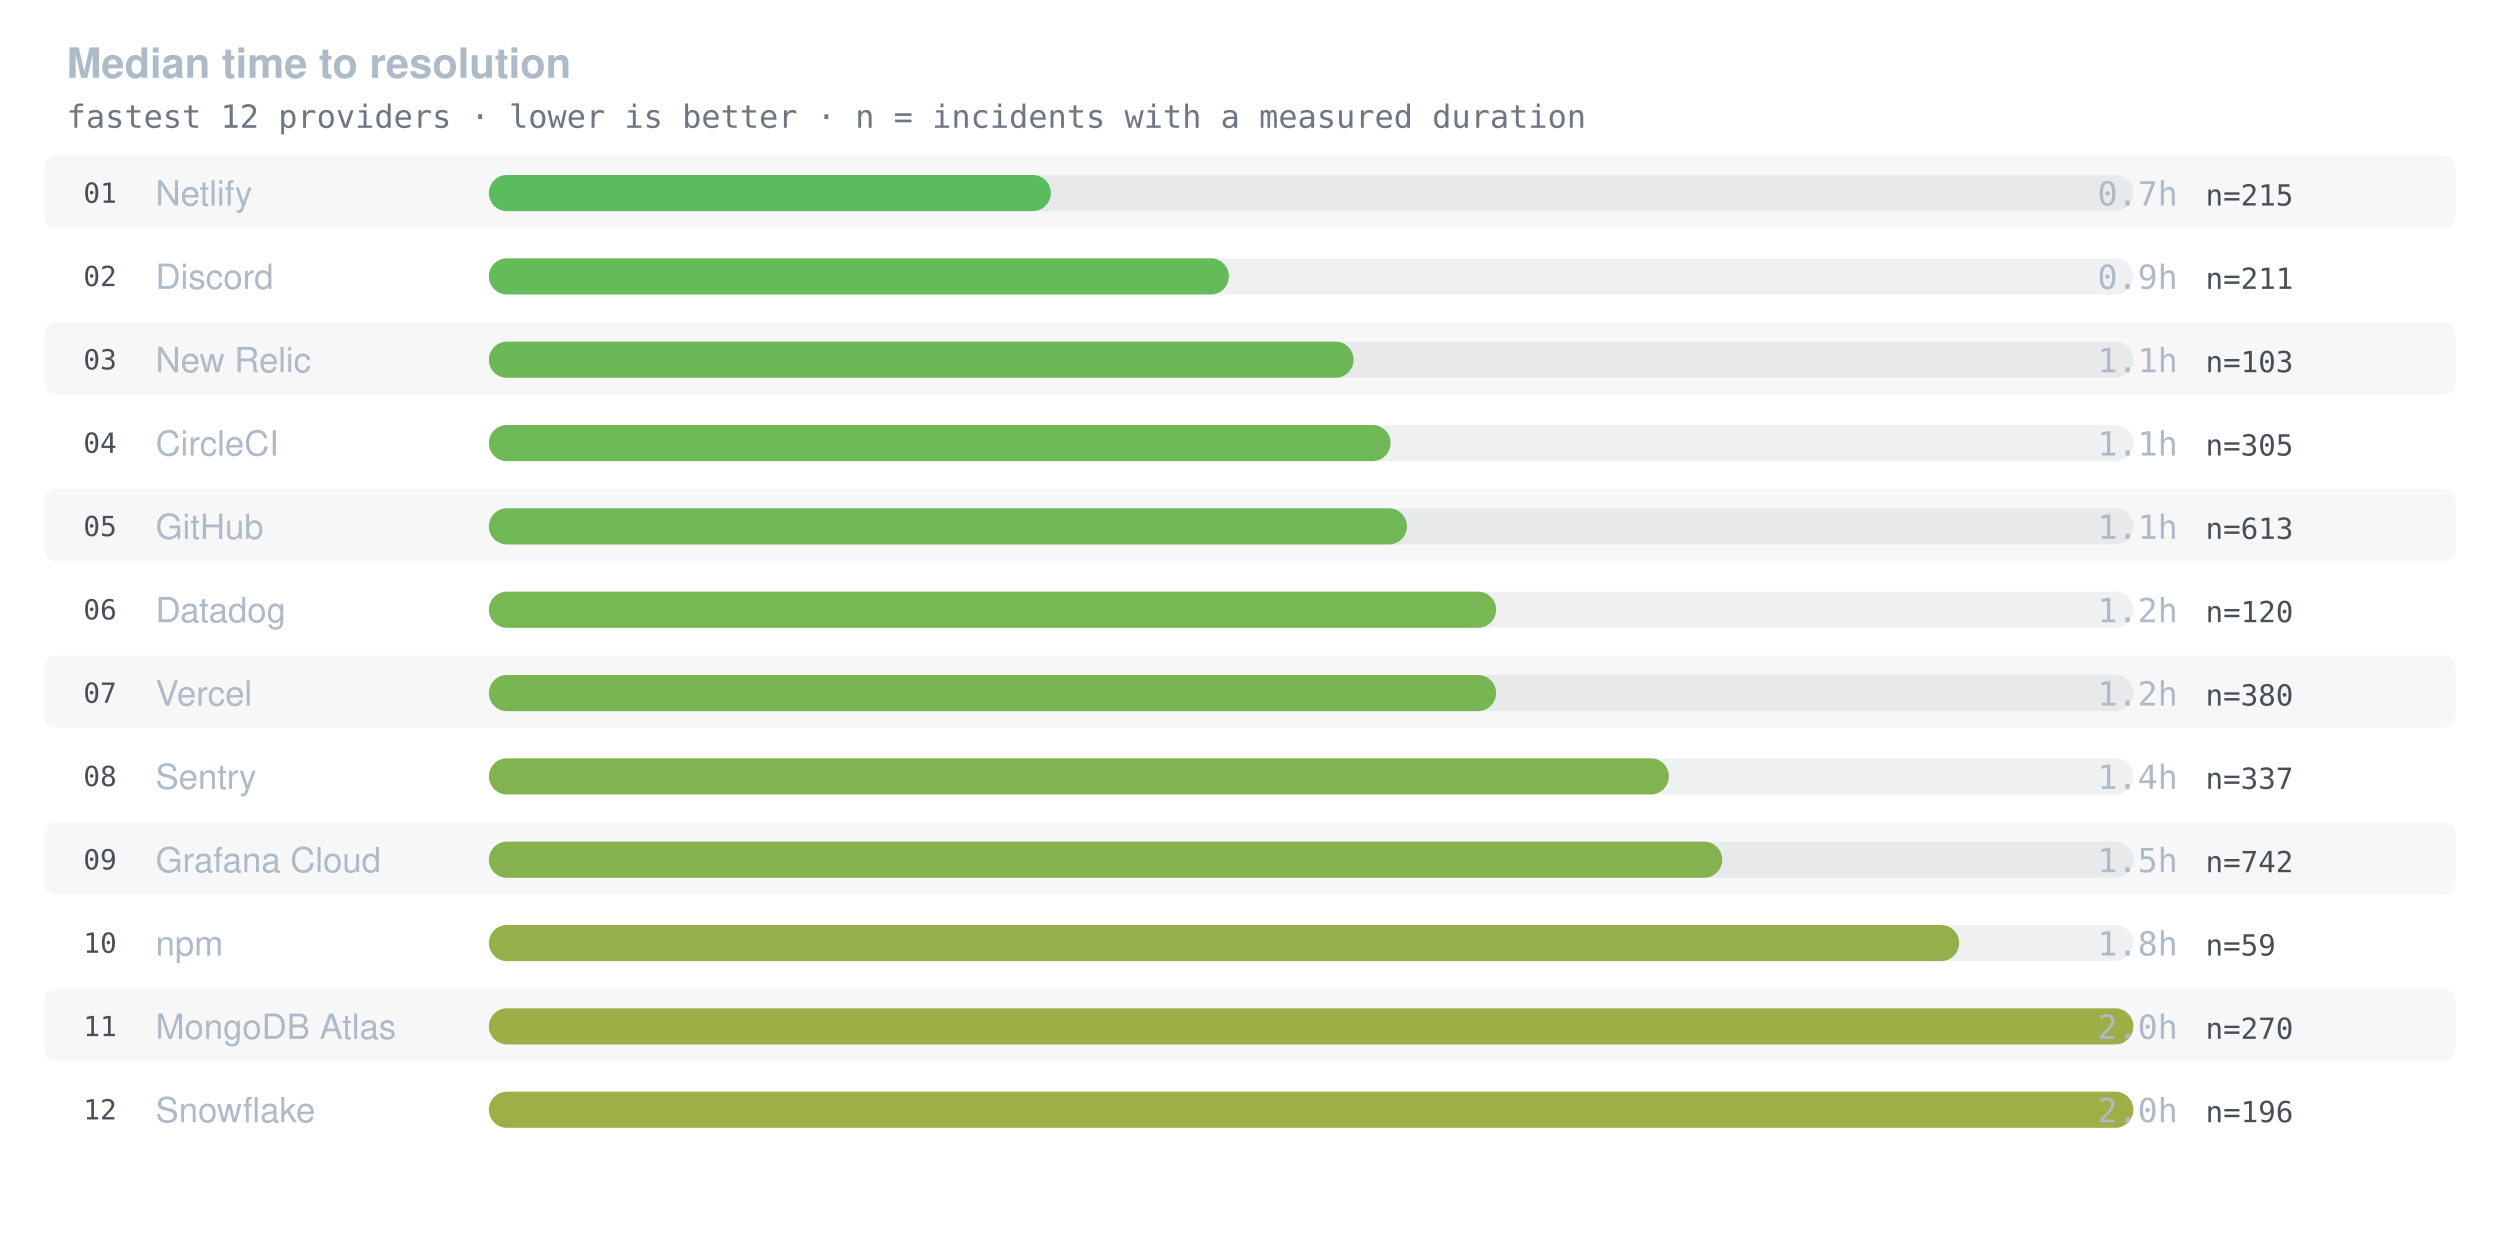
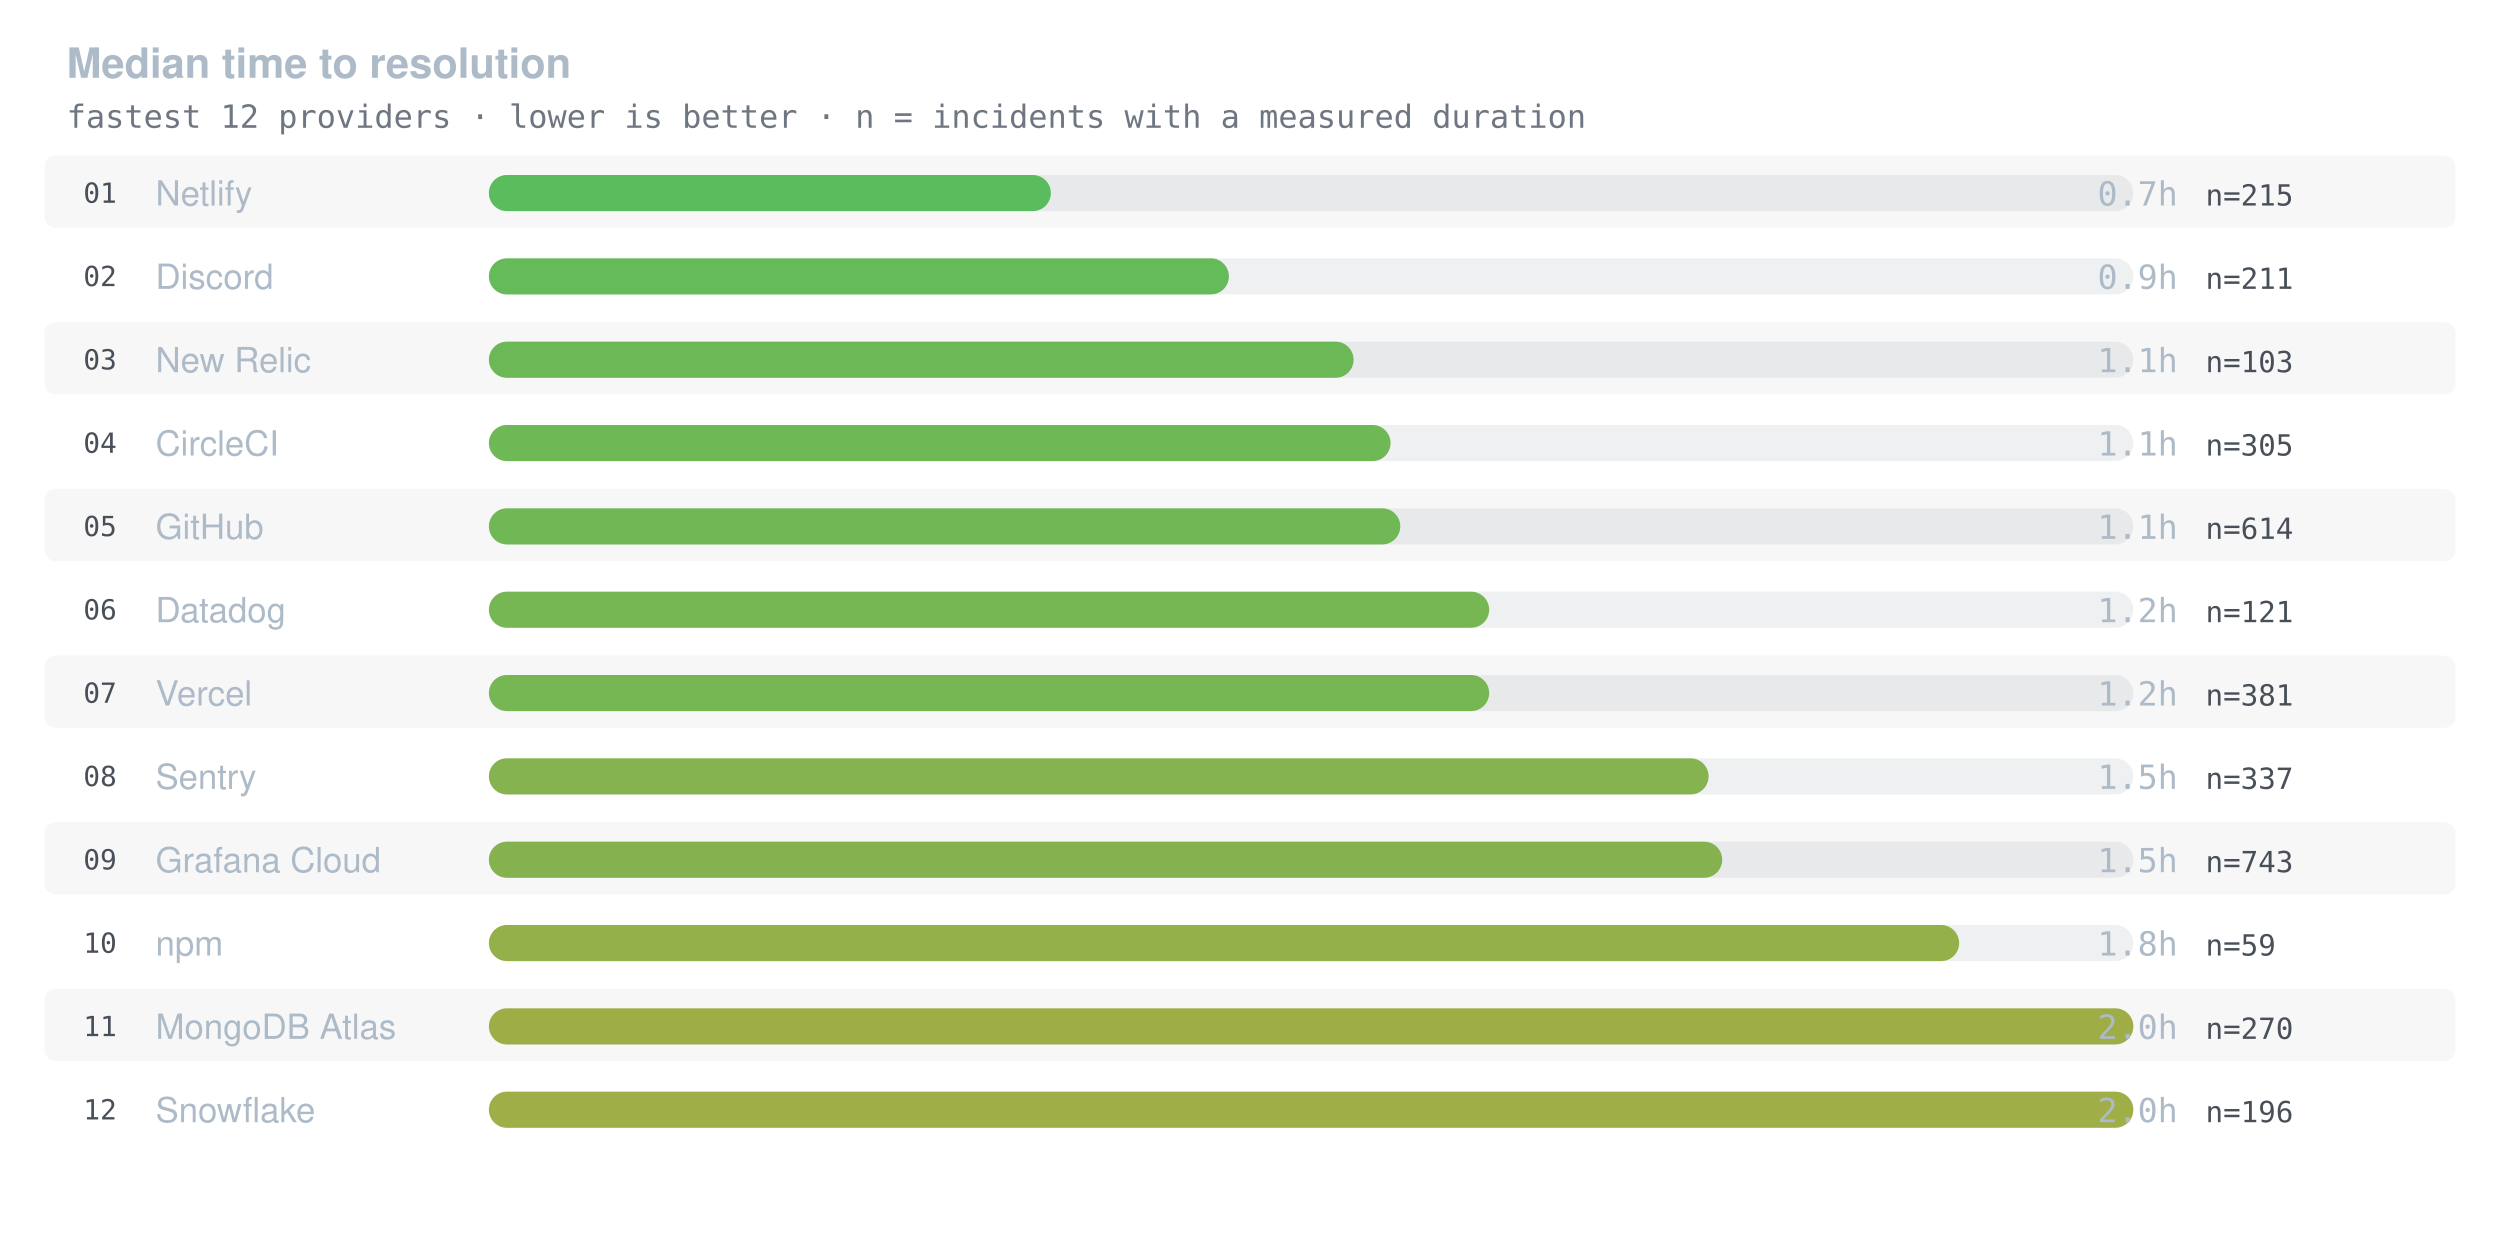
<svg xmlns="http://www.w3.org/2000/svg" viewBox="0 0 900 444" width="900" height="444" role="img">
  <text x="24" y="28" fill="#adbac7" font-size="15" font-family="-apple-system,BlinkMacSystemFont,Segoe UI,Helvetica,Arial,sans-serif" font-weight="600">Median time to resolution</text>
  <text x="24" y="46" fill="#6e7681" font-size="11.5" font-family="ui-monospace,SFMono-Regular,Menlo,Consolas,monospace">fastest 12 providers · lower is better · n = incidents with a measured duration</text>
  <rect x="16" y="56" width="868" height="26" rx="4" fill="#6e7681" opacity="0.055" />
  <text x="30" y="73" fill="#484f58" font-size="10" font-family="ui-monospace,SFMono-Regular,Menlo,Consolas,monospace">01</text>
  <text x="56" y="74" fill="#adbac7" font-size="12.5" font-family="-apple-system,BlinkMacSystemFont,Segoe UI,Helvetica,Arial,sans-serif">Netlify</text>
  <rect x="176" y="63" width="592" height="13" rx="6.5" fill="#6e7681" opacity="0.11" />
  <rect x="176" y="63" width="202.3" height="13" rx="6.5" fill="#4ab74d" opacity="0.9" />
  <text x="784" y="74" fill="#adbac7" font-size="12" font-family="ui-monospace,SFMono-Regular,Menlo,Consolas,monospace" text-anchor="end">0.7h</text>
  <text x="794" y="74" fill="#484f58" font-size="10.5" font-family="ui-monospace,SFMono-Regular,Menlo,Consolas,monospace">n=215</text>
  <text x="30" y="103" fill="#484f58" font-size="10" font-family="ui-monospace,SFMono-Regular,Menlo,Consolas,monospace">02</text>
  <text x="56" y="104" fill="#adbac7" font-size="12.5" font-family="-apple-system,BlinkMacSystemFont,Segoe UI,Helvetica,Arial,sans-serif">Discord</text>
  <rect x="176" y="93" width="592" height="13" rx="6.5" fill="#6e7681" opacity="0.11" />
  <rect x="176" y="93" width="266.4" height="13" rx="6.5" fill="#57b449" opacity="0.9" />
  <text x="784" y="104" fill="#adbac7" font-size="12" font-family="ui-monospace,SFMono-Regular,Menlo,Consolas,monospace" text-anchor="end">0.9h</text>
  <text x="794" y="104" fill="#484f58" font-size="10.5" font-family="ui-monospace,SFMono-Regular,Menlo,Consolas,monospace">n=211</text>
  <rect x="16" y="116" width="868" height="26" rx="4" fill="#6e7681" opacity="0.055" />
  <text x="30" y="133" fill="#484f58" font-size="10" font-family="ui-monospace,SFMono-Regular,Menlo,Consolas,monospace">03</text>
  <text x="56" y="134" fill="#adbac7" font-size="12.5" font-family="-apple-system,BlinkMacSystemFont,Segoe UI,Helvetica,Arial,sans-serif">New Relic</text>
  <rect x="176" y="123" width="592" height="13" rx="6.5" fill="#6e7681" opacity="0.11" />
  <rect x="176" y="123" width="311.3" height="13" rx="6.5" fill="#5fb246" opacity="0.9" />
  <text x="784" y="134" fill="#adbac7" font-size="12" font-family="ui-monospace,SFMono-Regular,Menlo,Consolas,monospace" text-anchor="end">1.1h</text>
  <text x="794" y="134" fill="#484f58" font-size="10.5" font-family="ui-monospace,SFMono-Regular,Menlo,Consolas,monospace">n=103</text>
  <text x="30" y="163" fill="#484f58" font-size="10" font-family="ui-monospace,SFMono-Regular,Menlo,Consolas,monospace">04</text>
  <text x="56" y="164" fill="#adbac7" font-size="12.5" font-family="-apple-system,BlinkMacSystemFont,Segoe UI,Helvetica,Arial,sans-serif">CircleCI</text>
  <rect x="176" y="153" width="592" height="13" rx="6.5" fill="#6e7681" opacity="0.11" />
  <rect x="176" y="153" width="324.6" height="13" rx="6.5" fill="#62b145" opacity="0.9" />
  <text x="784" y="164" fill="#adbac7" font-size="12" font-family="ui-monospace,SFMono-Regular,Menlo,Consolas,monospace" text-anchor="end">1.1h</text>
  <text x="794" y="164" fill="#484f58" font-size="10.5" font-family="ui-monospace,SFMono-Regular,Menlo,Consolas,monospace">n=305</text>
  <rect x="16" y="176" width="868" height="26" rx="4" fill="#6e7681" opacity="0.055" />
  <text x="30" y="193" fill="#484f58" font-size="10" font-family="ui-monospace,SFMono-Regular,Menlo,Consolas,monospace">05</text>
  <text x="56" y="194" fill="#adbac7" font-size="12.5" font-family="-apple-system,BlinkMacSystemFont,Segoe UI,Helvetica,Arial,sans-serif">GitHub</text>
  <rect x="176" y="183" width="592" height="13" rx="6.5" fill="#6e7681" opacity="0.11" />
-   <rect x="176" y="183" width="330.5" height="13" rx="6.5" fill="#63b145" opacity="0.9" />
+   <rect x="176" y="183" width="328.1" height="13" rx="6.5" fill="#63b145" opacity="0.9" />
  <text x="784" y="194" fill="#adbac7" font-size="12" font-family="ui-monospace,SFMono-Regular,Menlo,Consolas,monospace" text-anchor="end">1.1h</text>
-   <text x="794" y="194" fill="#484f58" font-size="10.5" font-family="ui-monospace,SFMono-Regular,Menlo,Consolas,monospace">n=613</text>
+   <text x="794" y="194" fill="#484f58" font-size="10.5" font-family="ui-monospace,SFMono-Regular,Menlo,Consolas,monospace">n=614</text>
  <text x="30" y="223" fill="#484f58" font-size="10" font-family="ui-monospace,SFMono-Regular,Menlo,Consolas,monospace">06</text>
  <text x="56" y="224" fill="#adbac7" font-size="12.5" font-family="-apple-system,BlinkMacSystemFont,Segoe UI,Helvetica,Arial,sans-serif">Datadog</text>
  <rect x="176" y="213" width="592" height="13" rx="6.5" fill="#6e7681" opacity="0.11" />
-   <rect x="176" y="213" width="362.6" height="13" rx="6.5" fill="#6ab043" opacity="0.9" />
+   <rect x="176" y="213" width="360.1" height="13" rx="6.5" fill="#69b043" opacity="0.9" />
  <text x="784" y="224" fill="#adbac7" font-size="12" font-family="ui-monospace,SFMono-Regular,Menlo,Consolas,monospace" text-anchor="end">1.2h</text>
-   <text x="794" y="224" fill="#484f58" font-size="10.5" font-family="ui-monospace,SFMono-Regular,Menlo,Consolas,monospace">n=120</text>
+   <text x="794" y="224" fill="#484f58" font-size="10.5" font-family="ui-monospace,SFMono-Regular,Menlo,Consolas,monospace">n=121</text>
  <rect x="16" y="236" width="868" height="26" rx="4" fill="#6e7681" opacity="0.055" />
  <text x="30" y="253" fill="#484f58" font-size="10" font-family="ui-monospace,SFMono-Regular,Menlo,Consolas,monospace">07</text>
  <text x="56" y="254" fill="#adbac7" font-size="12.5" font-family="-apple-system,BlinkMacSystemFont,Segoe UI,Helvetica,Arial,sans-serif">Vercel</text>
  <rect x="176" y="243" width="592" height="13" rx="6.5" fill="#6e7681" opacity="0.11" />
-   <rect x="176" y="243" width="362.6" height="13" rx="6.5" fill="#6ab043" opacity="0.9" />
+   <rect x="176" y="243" width="360.1" height="13" rx="6.5" fill="#69b043" opacity="0.9" />
  <text x="784" y="254" fill="#adbac7" font-size="12" font-family="ui-monospace,SFMono-Regular,Menlo,Consolas,monospace" text-anchor="end">1.2h</text>
-   <text x="794" y="254" fill="#484f58" font-size="10.5" font-family="ui-monospace,SFMono-Regular,Menlo,Consolas,monospace">n=380</text>
+   <text x="794" y="254" fill="#484f58" font-size="10.5" font-family="ui-monospace,SFMono-Regular,Menlo,Consolas,monospace">n=381</text>
  <text x="30" y="283" fill="#484f58" font-size="10" font-family="ui-monospace,SFMono-Regular,Menlo,Consolas,monospace">08</text>
  <text x="56" y="284" fill="#adbac7" font-size="12.5" font-family="-apple-system,BlinkMacSystemFont,Segoe UI,Helvetica,Arial,sans-serif">Sentry</text>
  <rect x="176" y="273" width="592" height="13" rx="6.5" fill="#6e7681" opacity="0.11" />
-   <rect x="176" y="273" width="424.8" height="13" rx="6.5" fill="#76ad3f" opacity="0.9" />
-   <text x="784" y="284" fill="#adbac7" font-size="12" font-family="ui-monospace,SFMono-Regular,Menlo,Consolas,monospace" text-anchor="end">1.4h</text>
+   <rect x="176" y="273" width="439.1" height="13" rx="6.5" fill="#79ac3e" opacity="0.9" />
+   <text x="784" y="284" fill="#adbac7" font-size="12" font-family="ui-monospace,SFMono-Regular,Menlo,Consolas,monospace" text-anchor="end">1.5h</text>
  <text x="794" y="284" fill="#484f58" font-size="10.5" font-family="ui-monospace,SFMono-Regular,Menlo,Consolas,monospace">n=337</text>
  <rect x="16" y="296" width="868" height="26" rx="4" fill="#6e7681" opacity="0.055" />
  <text x="30" y="313" fill="#484f58" font-size="10" font-family="ui-monospace,SFMono-Regular,Menlo,Consolas,monospace">09</text>
  <text x="56" y="314" fill="#adbac7" font-size="12.5" font-family="-apple-system,BlinkMacSystemFont,Segoe UI,Helvetica,Arial,sans-serif">Grafana Cloud</text>
  <rect x="176" y="303" width="592" height="13" rx="6.5" fill="#6e7681" opacity="0.11" />
  <rect x="176" y="303" width="444.0" height="13" rx="6.5" fill="#7aac3e" opacity="0.9" />
  <text x="784" y="314" fill="#adbac7" font-size="12" font-family="ui-monospace,SFMono-Regular,Menlo,Consolas,monospace" text-anchor="end">1.5h</text>
-   <text x="794" y="314" fill="#484f58" font-size="10.5" font-family="ui-monospace,SFMono-Regular,Menlo,Consolas,monospace">n=742</text>
+   <text x="794" y="314" fill="#484f58" font-size="10.5" font-family="ui-monospace,SFMono-Regular,Menlo,Consolas,monospace">n=743</text>
  <text x="30" y="343" fill="#484f58" font-size="10" font-family="ui-monospace,SFMono-Regular,Menlo,Consolas,monospace">10</text>
  <text x="56" y="344" fill="#adbac7" font-size="12.5" font-family="-apple-system,BlinkMacSystemFont,Segoe UI,Helvetica,Arial,sans-serif">npm</text>
  <rect x="176" y="333" width="592" height="13" rx="6.5" fill="#6e7681" opacity="0.11" />
  <rect x="176" y="333" width="529.3" height="13" rx="6.5" fill="#8ba938" opacity="0.9" />
  <text x="784" y="344" fill="#adbac7" font-size="12" font-family="ui-monospace,SFMono-Regular,Menlo,Consolas,monospace" text-anchor="end">1.8h</text>
  <text x="794" y="344" fill="#484f58" font-size="10.5" font-family="ui-monospace,SFMono-Regular,Menlo,Consolas,monospace">n=59</text>
  <rect x="16" y="356" width="868" height="26" rx="4" fill="#6e7681" opacity="0.055" />
  <text x="30" y="373" fill="#484f58" font-size="10" font-family="ui-monospace,SFMono-Regular,Menlo,Consolas,monospace">11</text>
  <text x="56" y="374" fill="#adbac7" font-size="12.5" font-family="-apple-system,BlinkMacSystemFont,Segoe UI,Helvetica,Arial,sans-serif">MongoDB Atlas</text>
  <rect x="176" y="363" width="592" height="13" rx="6.5" fill="#6e7681" opacity="0.11" />
  <rect x="176" y="363" width="592.0" height="13" rx="6.5" fill="#97a634" opacity="0.9" />
  <text x="784" y="374" fill="#adbac7" font-size="12" font-family="ui-monospace,SFMono-Regular,Menlo,Consolas,monospace" text-anchor="end">2.0h</text>
  <text x="794" y="374" fill="#484f58" font-size="10.5" font-family="ui-monospace,SFMono-Regular,Menlo,Consolas,monospace">n=270</text>
  <text x="30" y="403" fill="#484f58" font-size="10" font-family="ui-monospace,SFMono-Regular,Menlo,Consolas,monospace">12</text>
  <text x="56" y="404" fill="#adbac7" font-size="12.5" font-family="-apple-system,BlinkMacSystemFont,Segoe UI,Helvetica,Arial,sans-serif">Snowflake</text>
  <rect x="176" y="393" width="592" height="13" rx="6.5" fill="#6e7681" opacity="0.11" />
  <rect x="176" y="393" width="592.0" height="13" rx="6.5" fill="#97a634" opacity="0.9" />
  <text x="784" y="404" fill="#adbac7" font-size="12" font-family="ui-monospace,SFMono-Regular,Menlo,Consolas,monospace" text-anchor="end">2.0h</text>
  <text x="794" y="404" fill="#484f58" font-size="10.5" font-family="ui-monospace,SFMono-Regular,Menlo,Consolas,monospace">n=196</text>
</svg>
